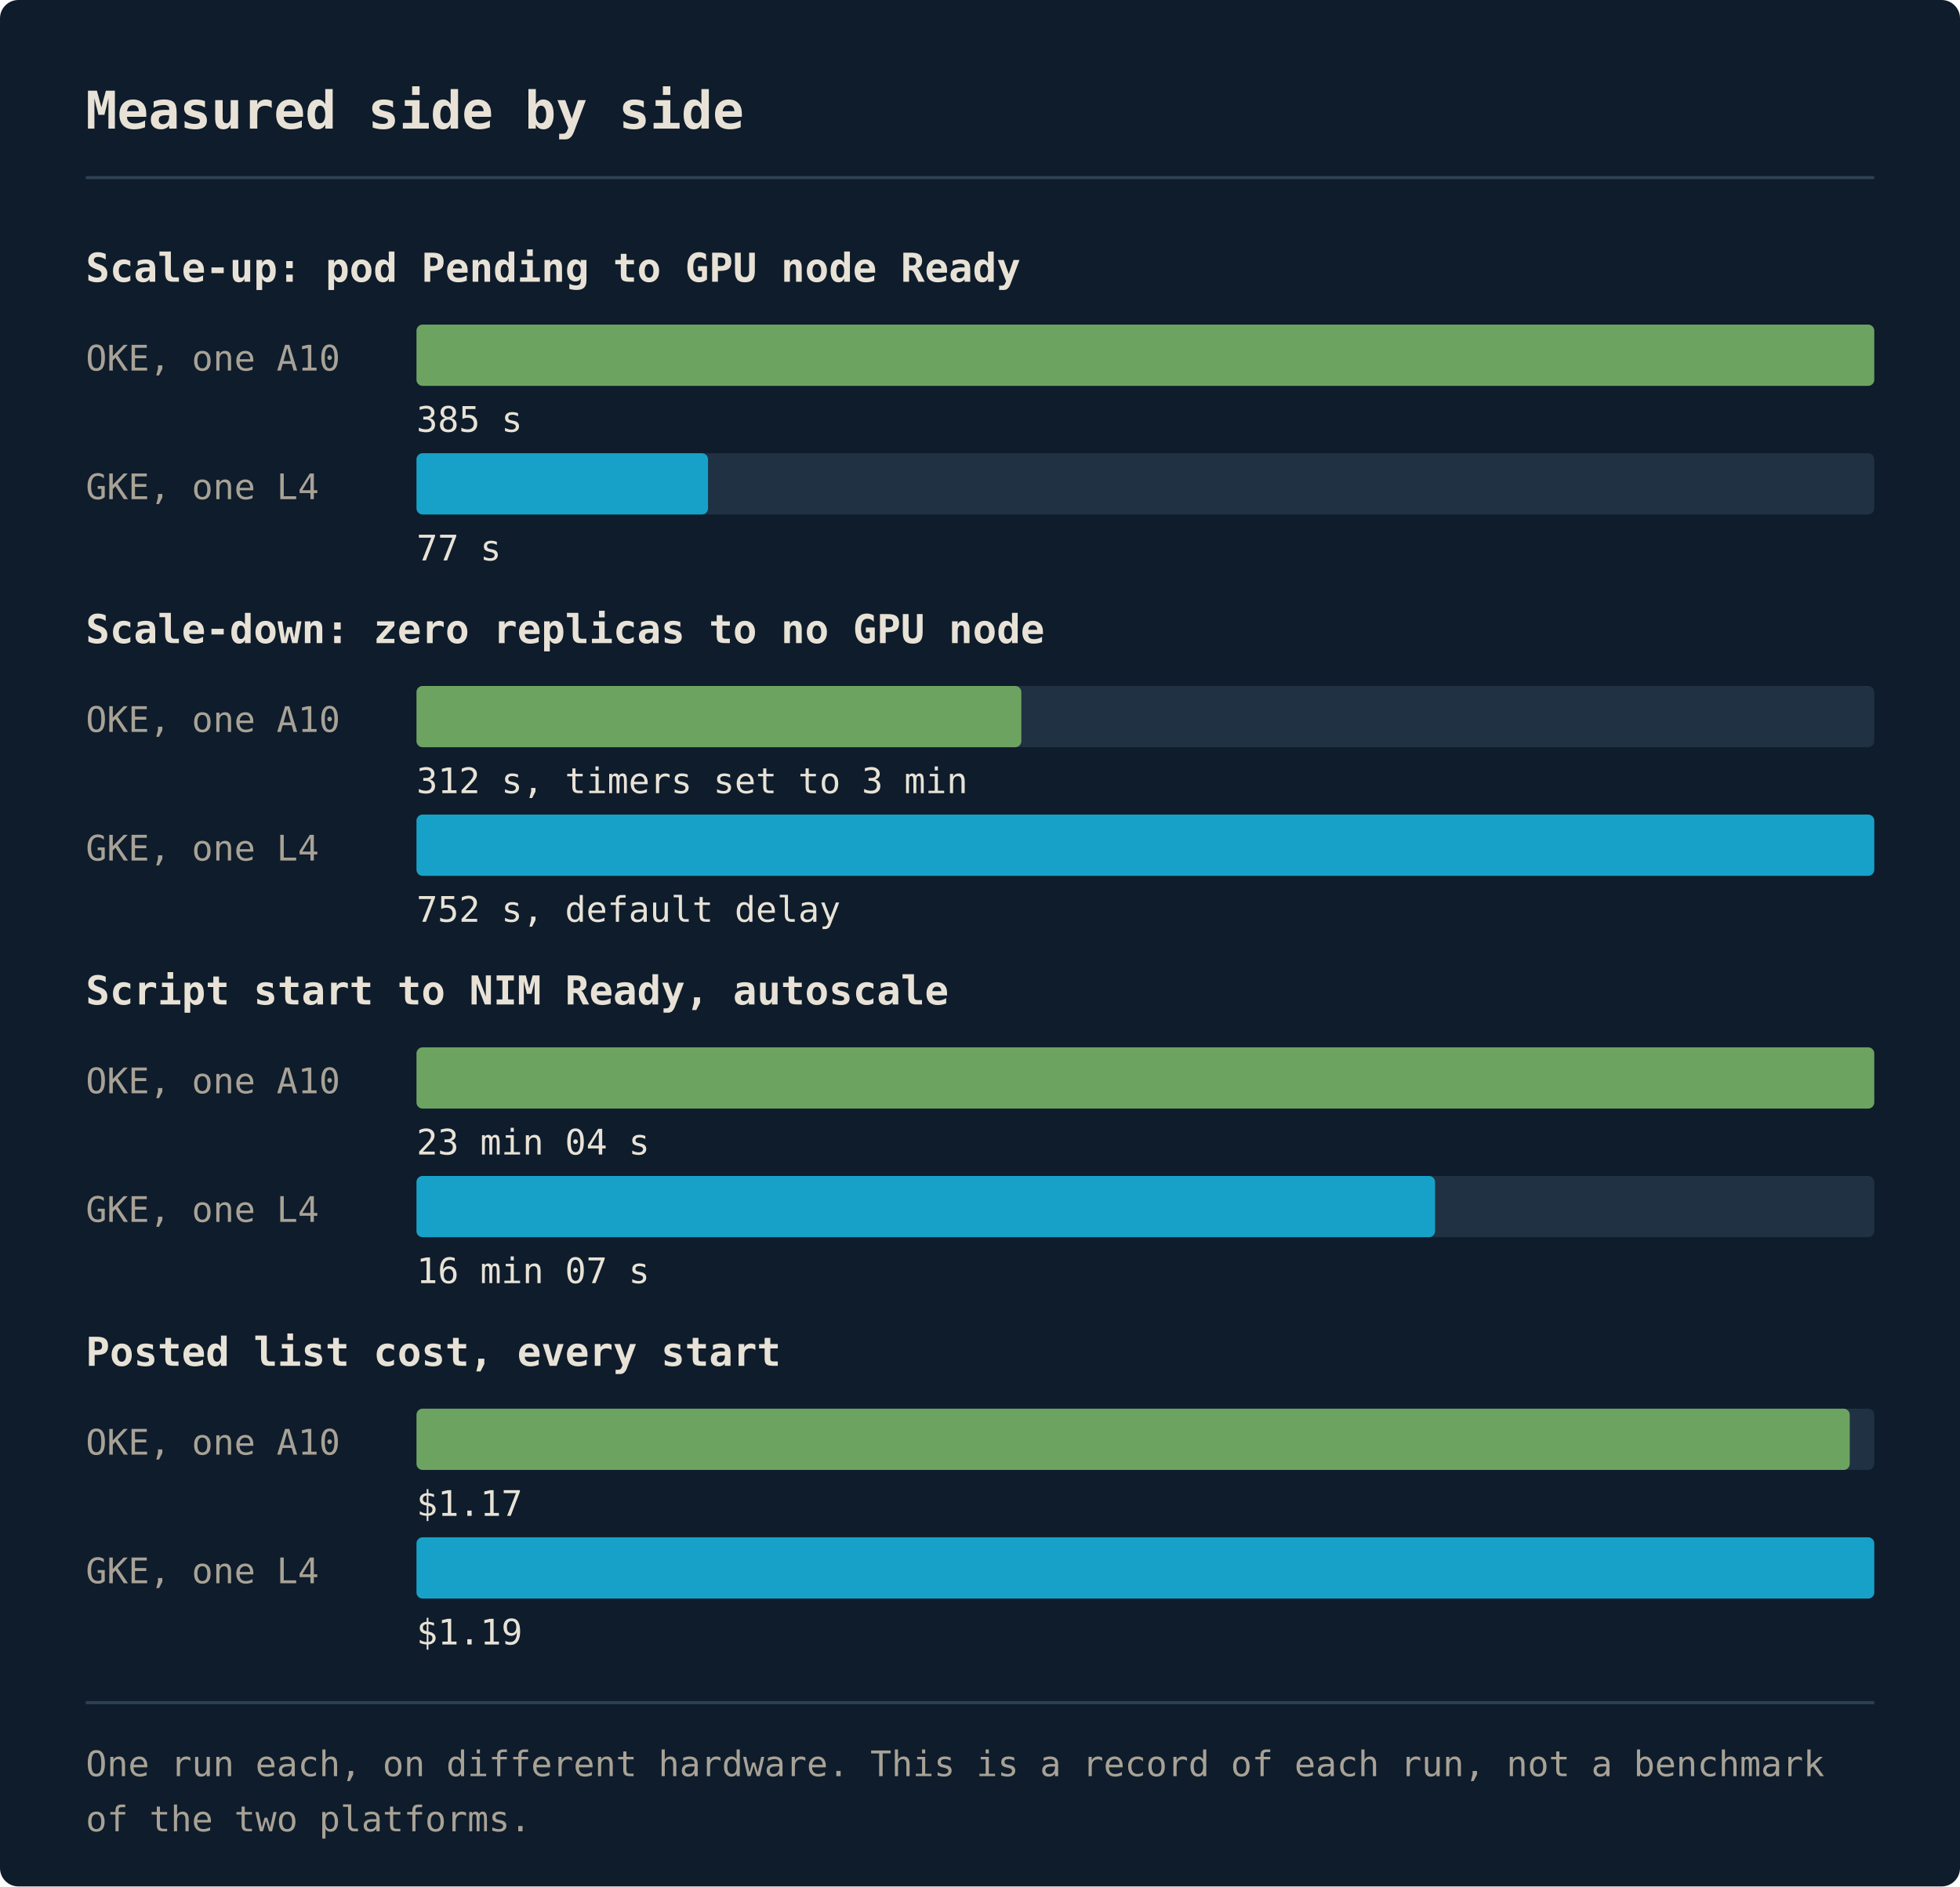
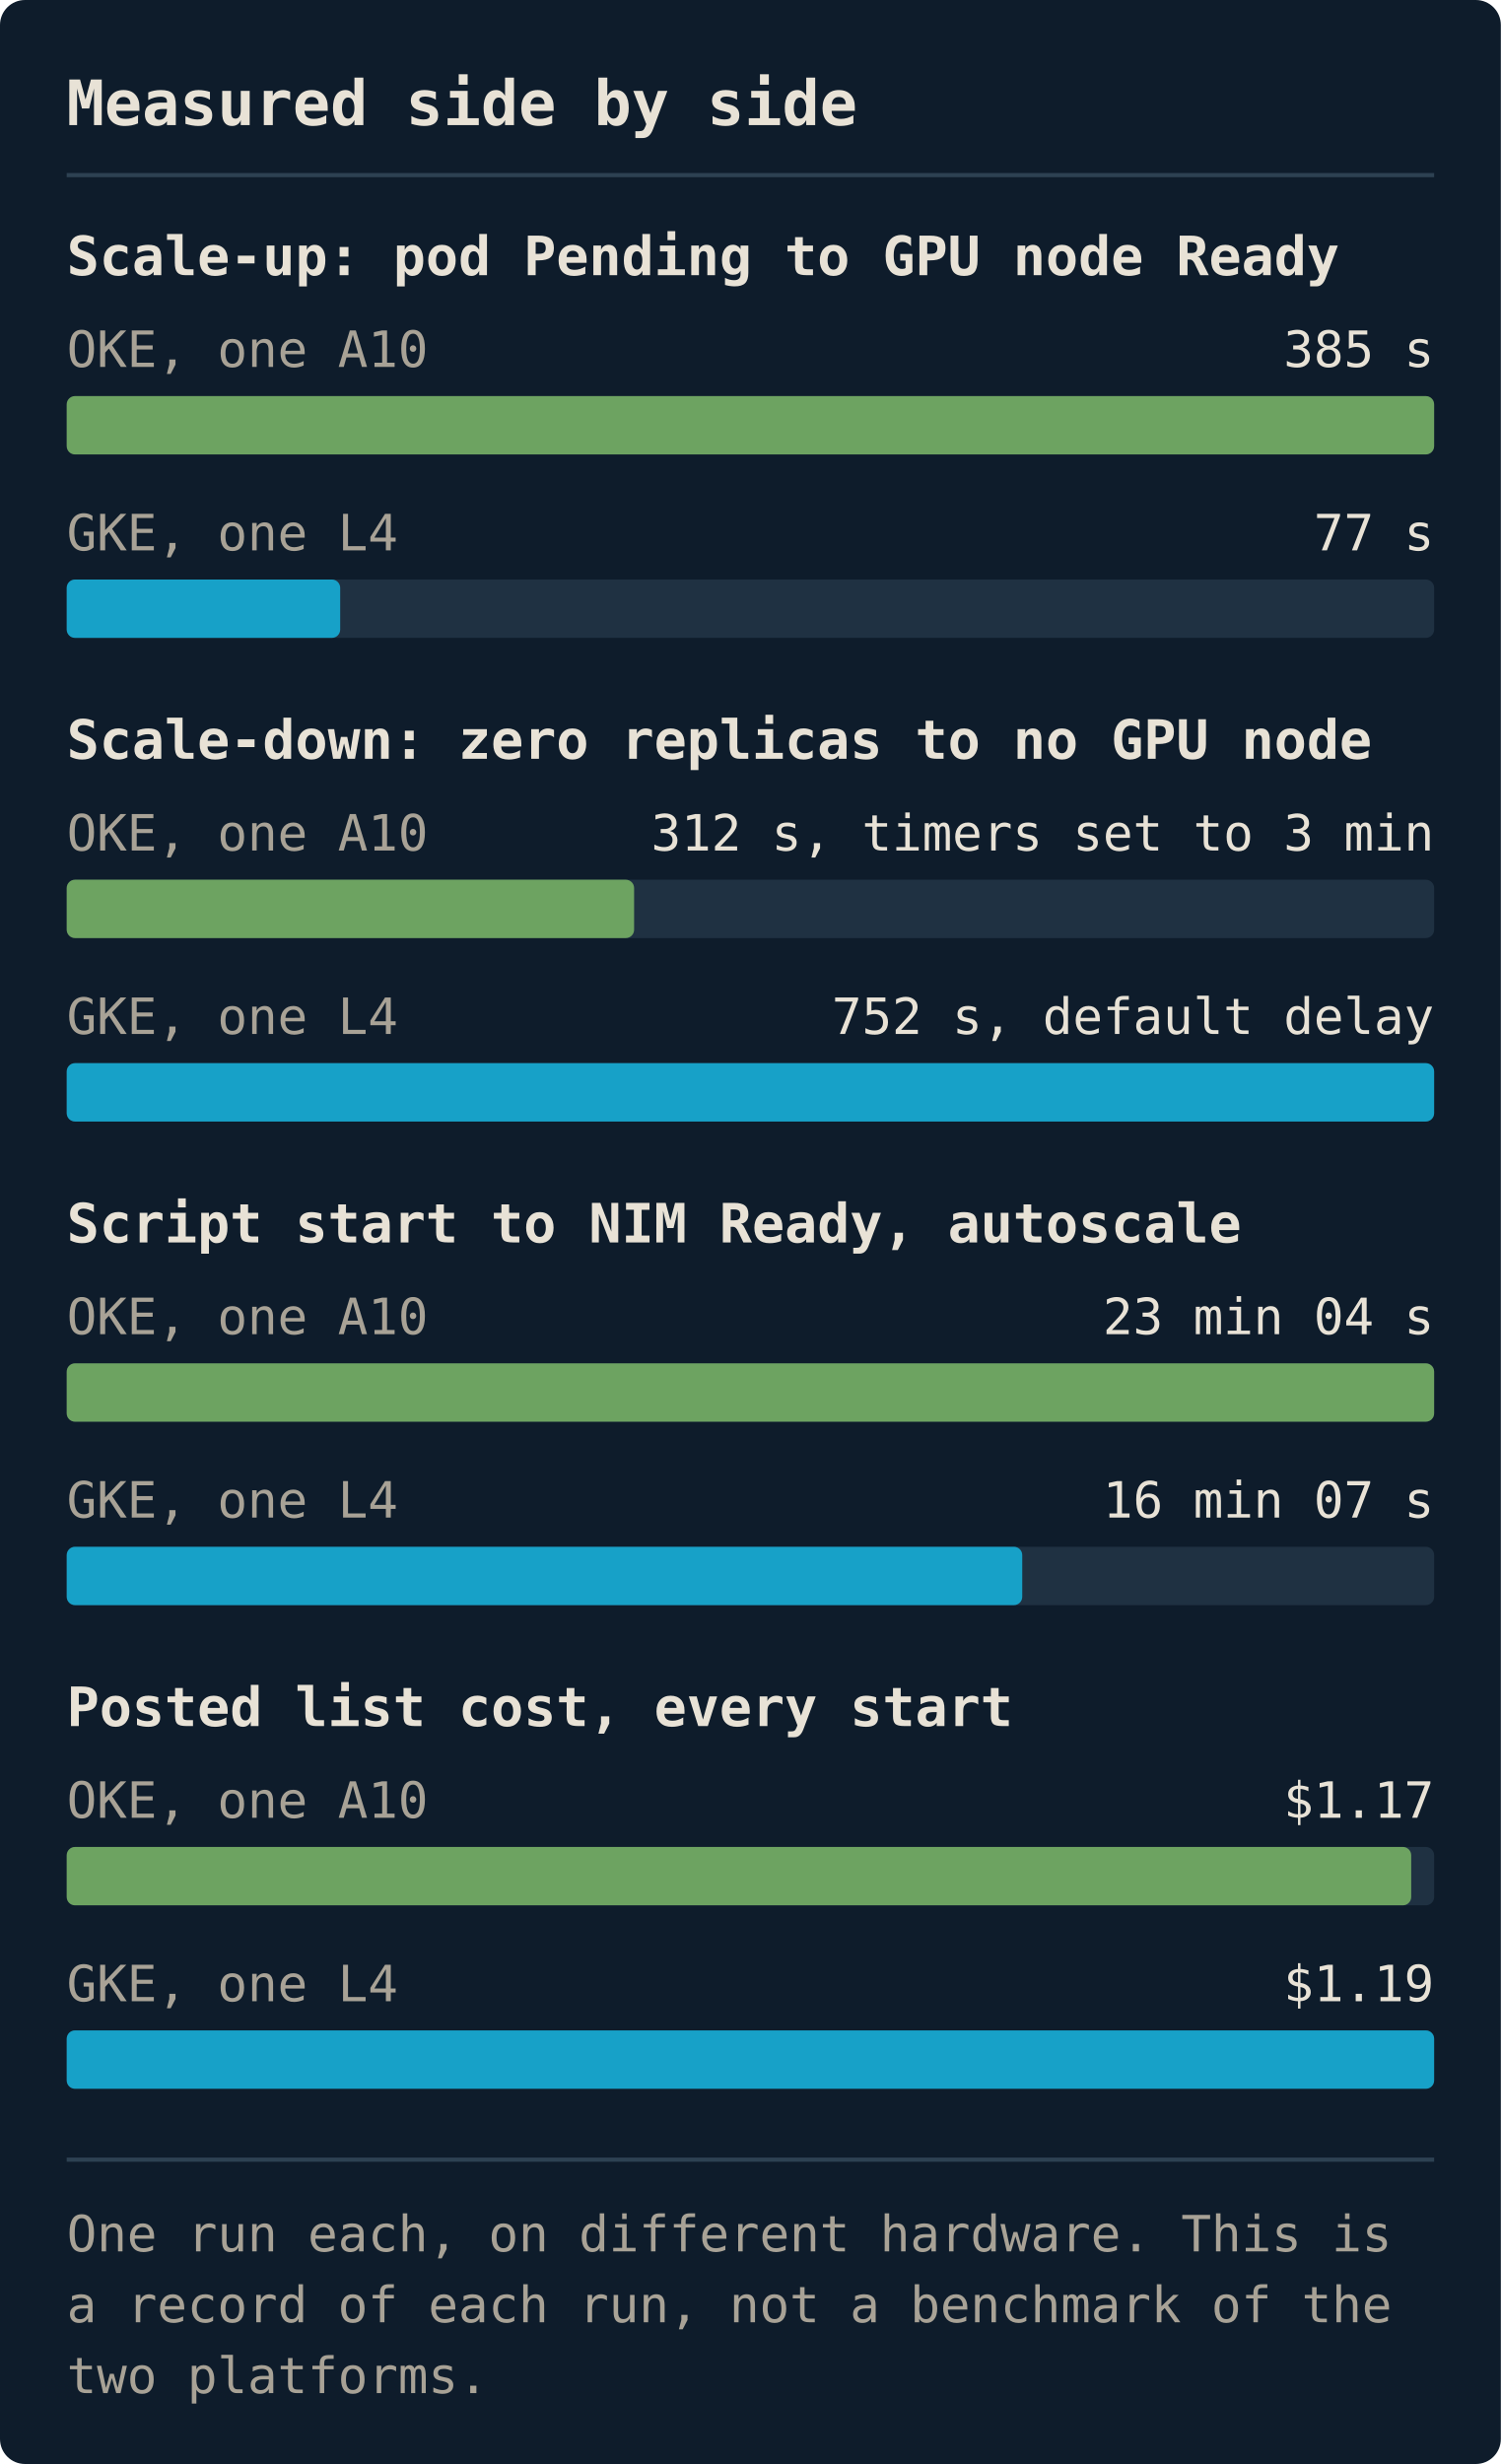
- <svg xmlns="http://www.w3.org/2000/svg" viewBox="0 0 640 616" role="img" font-family="ui-monospace, &quot;SFMono-Regular&quot;, &quot;SF Mono&quot;, Menlo, Consolas, monospace">
-   <rect width="640" height="616" rx="6" fill="#0E1C2B" />
-   <text x="28" y="42" font-size="17" fill="#E8E2D6" font-weight="600">Measured side by side</text>
-   <line x1="28" y1="58" x2="612" y2="58" stroke="#2D4152" />
-   <text x="28" y="92" font-size="13" fill="#E8E2D6" font-weight="600">Scale-up: pod Pending to GPU node Ready</text>
-   <text x="28" y="121" font-size="11.5" fill="#A8A296">OKE, one A10</text>
-   <rect x="136.0" y="106" width="476.0" height="20" rx="2" fill="#1F3142" />
-   <rect x="136.0" y="106" width="476.0" height="20" rx="2" fill="#6DA361" />
-   <text x="136" y="141" font-size="11.5" fill="#E8E2D6">385 s</text>
-   <text x="28" y="163" font-size="11.5" fill="#A8A296">GKE, one L4</text>
-   <rect x="136.0" y="148" width="476.0" height="20" rx="2" fill="#1F3142" />
-   <rect x="136.0" y="148" width="95.2" height="20" rx="2" fill="#17A1C8" />
-   <text x="136" y="183" font-size="11.5" fill="#E8E2D6">77 s</text>
-   <text x="28" y="210" font-size="13" fill="#E8E2D6" font-weight="600">Scale-down: zero replicas to no GPU node</text>
-   <text x="28" y="239" font-size="11.5" fill="#A8A296">OKE, one A10</text>
-   <rect x="136.0" y="224" width="476.0" height="20" rx="2" fill="#1F3142" />
-   <rect x="136.0" y="224" width="197.5" height="20" rx="2" fill="#6DA361" />
-   <text x="136" y="259" font-size="11.5" fill="#E8E2D6">312 s, timers set to 3 min</text>
-   <text x="28" y="281" font-size="11.5" fill="#A8A296">GKE, one L4</text>
-   <rect x="136.0" y="266" width="476.0" height="20" rx="2" fill="#1F3142" />
-   <rect x="136.0" y="266" width="476.0" height="20" rx="2" fill="#17A1C8" />
-   <text x="136" y="301" font-size="11.5" fill="#E8E2D6">752 s, default delay</text>
-   <text x="28" y="328" font-size="13" fill="#E8E2D6" font-weight="600">Script start to NIM Ready, autoscale</text>
-   <text x="28" y="357" font-size="11.5" fill="#A8A296">OKE, one A10</text>
-   <rect x="136.0" y="342" width="476.0" height="20" rx="2" fill="#1F3142" />
-   <rect x="136.0" y="342" width="476.0" height="20" rx="2" fill="#6DA361" />
-   <text x="136" y="377" font-size="11.5" fill="#E8E2D6">23 min 04 s</text>
-   <text x="28" y="399" font-size="11.5" fill="#A8A296">GKE, one L4</text>
-   <rect x="136.0" y="384" width="476.0" height="20" rx="2" fill="#1F3142" />
-   <rect x="136.0" y="384" width="332.6" height="20" rx="2" fill="#17A1C8" />
-   <text x="136" y="419" font-size="11.5" fill="#E8E2D6">16 min 07 s</text>
-   <text x="28" y="446" font-size="13" fill="#E8E2D6" font-weight="600">Posted list cost, every start</text>
-   <text x="28" y="475" font-size="11.5" fill="#A8A296">OKE, one A10</text>
-   <rect x="136.0" y="460" width="476.0" height="20" rx="2" fill="#1F3142" />
-   <rect x="136.0" y="460" width="468.0" height="20" rx="2" fill="#6DA361" />
-   <text x="136" y="495" font-size="11.5" fill="#E8E2D6">$1.17</text>
-   <text x="28" y="517" font-size="11.5" fill="#A8A296">GKE, one L4</text>
-   <rect x="136.0" y="502" width="476.0" height="20" rx="2" fill="#1F3142" />
-   <rect x="136.0" y="502" width="476.0" height="20" rx="2" fill="#17A1C8" />
-   <text x="136" y="537" font-size="11.5" fill="#E8E2D6">$1.19</text>
-   <line x1="28" y1="556" x2="612" y2="556" stroke="#2D4152" />
-   <text x="28" y="580" font-size="11.5" fill="#A8A296">One run each, on different hardware. This is a record of each run, not a benchmark</text>
-   <text x="28" y="598" font-size="11.5" fill="#A8A296">of the two platforms.</text>
+ <svg xmlns="http://www.w3.org/2000/svg" viewBox="0 0 360 591" role="img" font-family="ui-monospace, &quot;SFMono-Regular&quot;, &quot;SF Mono&quot;, Menlo, Consolas, monospace">
+   <rect width="360" height="591" rx="6" fill="#0E1C2B" />
+   <text x="16" y="30" font-size="15" fill="#E8E2D6" font-weight="600">Measured side by side</text>
+   <line x1="16" y1="42" x2="344" y2="42" stroke="#2D4152" />
+   <text x="16" y="66" font-size="13" fill="#E8E2D6" font-weight="600">Scale-up: pod Pending to GPU node Ready</text>
+   <text x="16" y="88" font-size="12" fill="#A8A296">OKE, one A10</text>
+   <text x="344" y="88" font-size="12" fill="#E8E2D6" text-anchor="end">385 s</text>
+   <rect x="16.0" y="95" width="328.0" height="14" rx="2" fill="#1F3142" />
+   <rect x="16.0" y="95" width="328.0" height="14" rx="2" fill="#6DA361" />
+   <text x="16" y="132" font-size="12" fill="#A8A296">GKE, one L4</text>
+   <text x="344" y="132" font-size="12" fill="#E8E2D6" text-anchor="end">77 s</text>
+   <rect x="16.0" y="139" width="328.0" height="14" rx="2" fill="#1F3142" />
+   <rect x="16.0" y="139" width="65.6" height="14" rx="2" fill="#17A1C8" />
+   <text x="16" y="182" font-size="13" fill="#E8E2D6" font-weight="600">Scale-down: zero replicas to no GPU node</text>
+   <text x="16" y="204" font-size="12" fill="#A8A296">OKE, one A10</text>
+   <text x="344" y="204" font-size="12" fill="#E8E2D6" text-anchor="end">312 s, timers set to 3 min</text>
+   <rect x="16.0" y="211" width="328.0" height="14" rx="2" fill="#1F3142" />
+   <rect x="16.0" y="211" width="136.1" height="14" rx="2" fill="#6DA361" />
+   <text x="16" y="248" font-size="12" fill="#A8A296">GKE, one L4</text>
+   <text x="344" y="248" font-size="12" fill="#E8E2D6" text-anchor="end">752 s, default delay</text>
+   <rect x="16.0" y="255" width="328.0" height="14" rx="2" fill="#1F3142" />
+   <rect x="16.0" y="255" width="328.0" height="14" rx="2" fill="#17A1C8" />
+   <text x="16" y="298" font-size="13" fill="#E8E2D6" font-weight="600">Script start to NIM Ready, autoscale</text>
+   <text x="16" y="320" font-size="12" fill="#A8A296">OKE, one A10</text>
+   <text x="344" y="320" font-size="12" fill="#E8E2D6" text-anchor="end">23 min 04 s</text>
+   <rect x="16.0" y="327" width="328.0" height="14" rx="2" fill="#1F3142" />
+   <rect x="16.0" y="327" width="328.0" height="14" rx="2" fill="#6DA361" />
+   <text x="16" y="364" font-size="12" fill="#A8A296">GKE, one L4</text>
+   <text x="344" y="364" font-size="12" fill="#E8E2D6" text-anchor="end">16 min 07 s</text>
+   <rect x="16.0" y="371" width="328.0" height="14" rx="2" fill="#1F3142" />
+   <rect x="16.0" y="371" width="229.2" height="14" rx="2" fill="#17A1C8" />
+   <text x="16" y="414" font-size="13" fill="#E8E2D6" font-weight="600">Posted list cost, every start</text>
+   <text x="16" y="436" font-size="12" fill="#A8A296">OKE, one A10</text>
+   <text x="344" y="436" font-size="12" fill="#E8E2D6" text-anchor="end">$1.17</text>
+   <rect x="16.0" y="443" width="328.0" height="14" rx="2" fill="#1F3142" />
+   <rect x="16.0" y="443" width="322.5" height="14" rx="2" fill="#6DA361" />
+   <text x="16" y="480" font-size="12" fill="#A8A296">GKE, one L4</text>
+   <text x="344" y="480" font-size="12" fill="#E8E2D6" text-anchor="end">$1.19</text>
+   <rect x="16.0" y="487" width="328.0" height="14" rx="2" fill="#1F3142" />
+   <rect x="16.0" y="487" width="328.0" height="14" rx="2" fill="#17A1C8" />
+   <line x1="16" y1="518" x2="344" y2="518" stroke="#2D4152" />
+   <text x="16" y="540" font-size="12" fill="#A8A296">One run each, on different hardware. This is</text>
+   <text x="16" y="557" font-size="12" fill="#A8A296">a record of each run, not a benchmark of the</text>
+   <text x="16" y="574" font-size="12" fill="#A8A296">two platforms.</text>
</svg>
